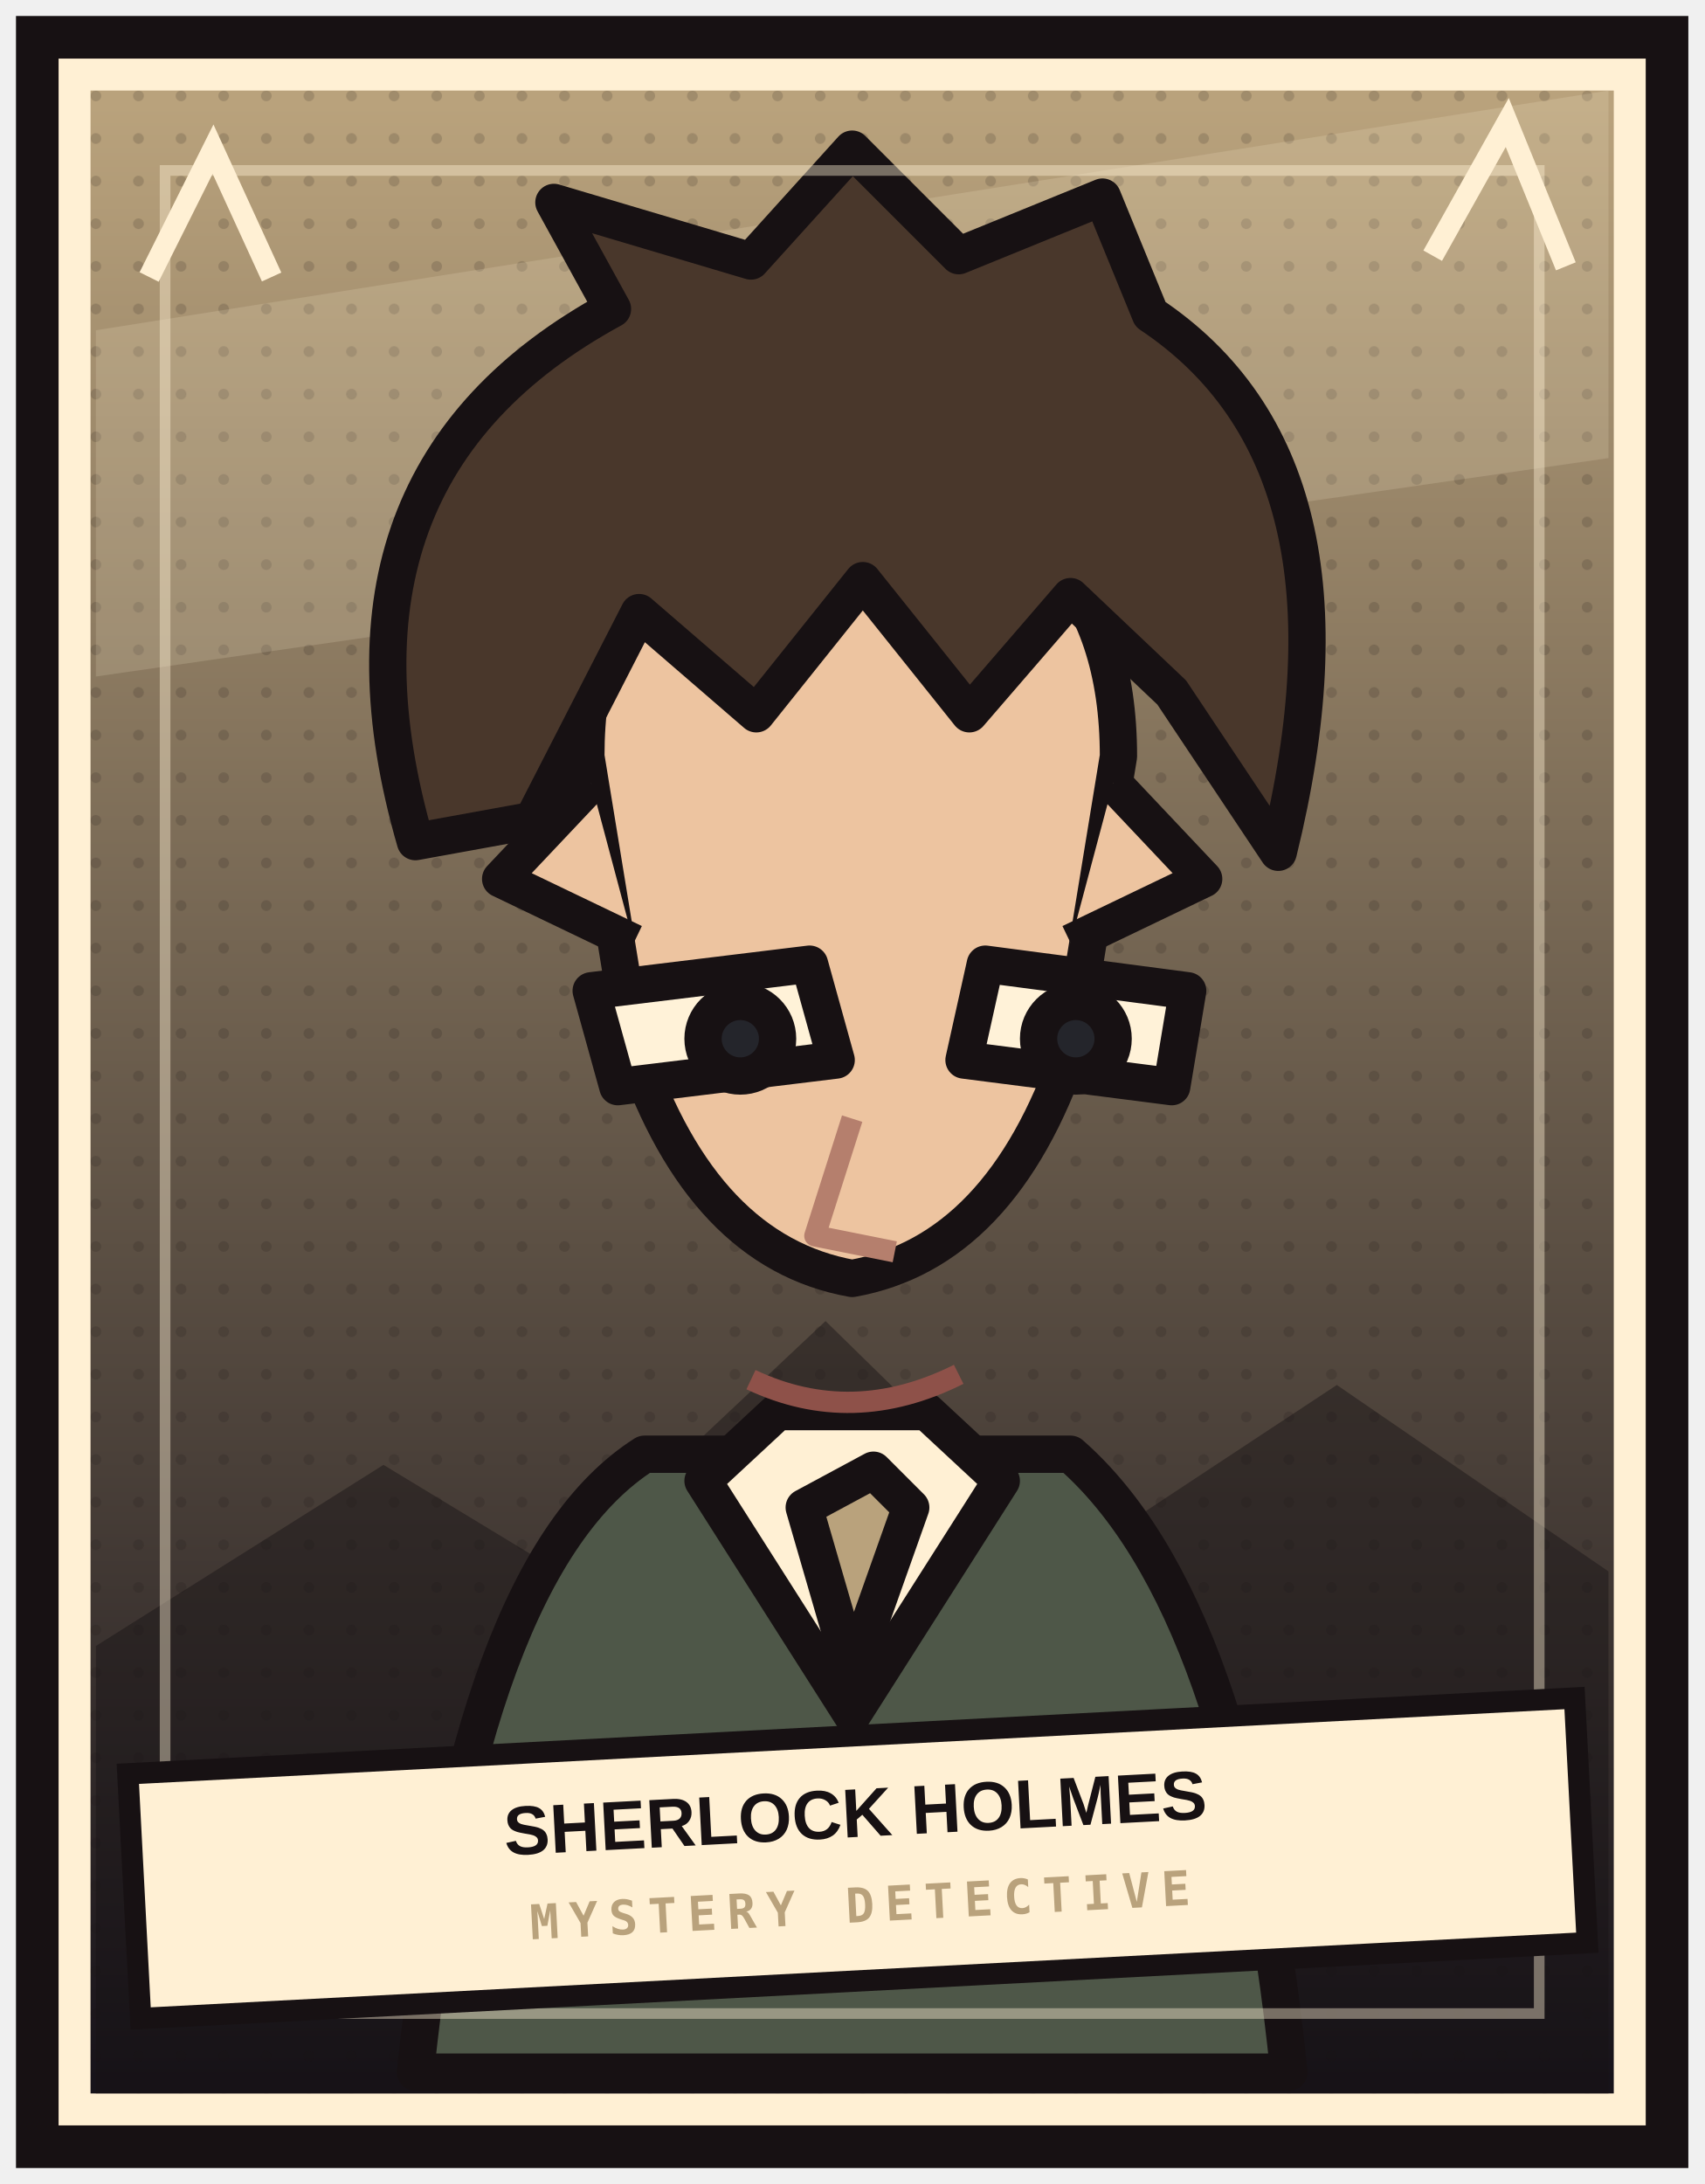
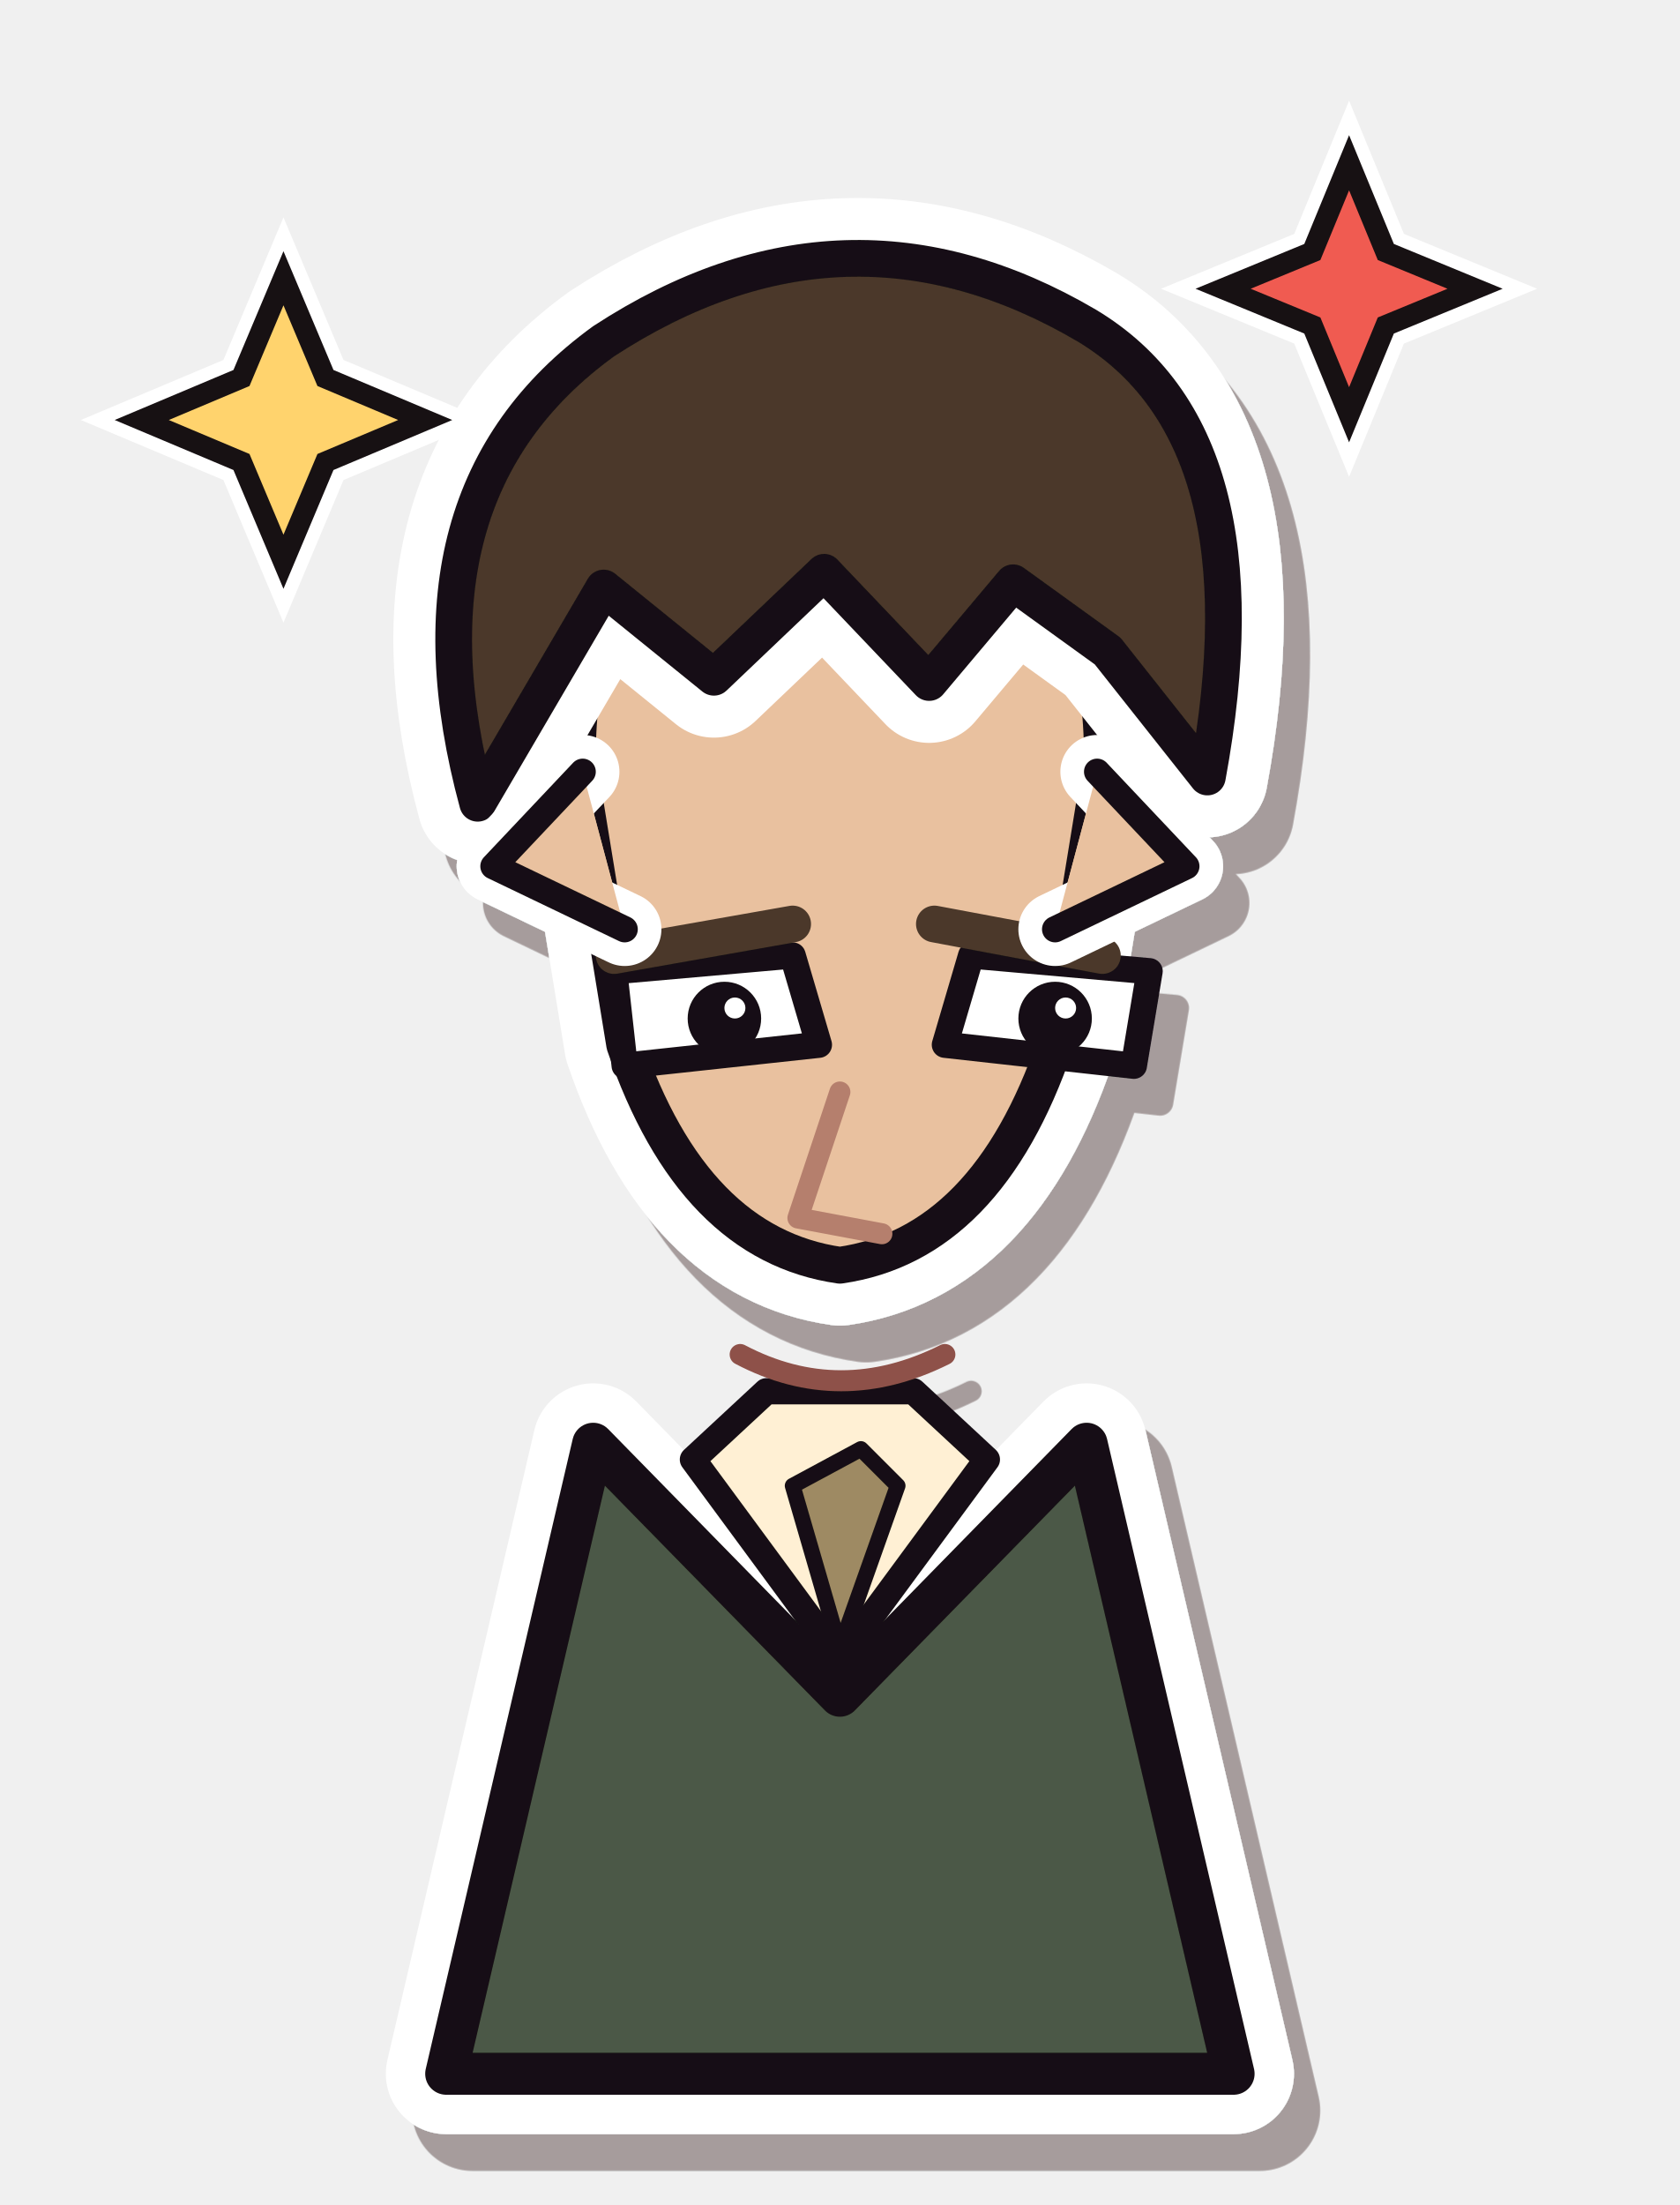
- <svg xmlns="http://www.w3.org/2000/svg" viewBox="0 0 320 410" role="img" aria-label="SHERLOCK HOLMES original anime comic portrait">
+ <svg xmlns="http://www.w3.org/2000/svg" viewBox="0 0 320 420" role="img" aria-label="SHERLOCK HOLMES cartoon sticker illustration">
  <defs>
-     <linearGradient id="bg" x2="0" y2="1">
-       <stop stop-color="#b9a27c" />
-       <stop offset="1" stop-color="#17131a" />
-     </linearGradient>
-     <pattern id="dots" width="8" height="8" patternUnits="userSpaceOnUse">
-       <circle cx="2" cy="2" r="1" fill="#171113" opacity=".16" />
-     </pattern>
+     <filter id="shadow" x="-30%" y="-20%" width="160%" height="160%">
+       <feDropShadow dx="5" dy="7" stdDeviation="0" flood-color="#171113" flood-opacity=".35" />
+     </filter>
  </defs>
-   <rect x="7" y="7" width="306" height="396" fill="#fff0d4" stroke="#171113" stroke-width="8" />
-   <rect x="17" y="17" width="286" height="376" fill="url(#bg)" />
-   <rect x="17" y="17" width="286" height="376" fill="url(#dots)" />
-   <path d="M18 62 302 17 302 86 18 127Z" fill="#fff0d4" opacity=".16" />
-   <path d="M18 309 72 275 105 295 155 248 201 293 251 260 302 295V393H18Z" fill="#171113" opacity=".45" />
-   <g stroke="#171113" stroke-width="7" stroke-linejoin="round">
-     <path d="M78 389Q88 294 121 273H201Q233 301 242 389Z" fill="#4e5748" />
-     <path d="M132 278 160 322 188 278 174 265H146Z" fill="#fff0d4" />
-     <path d="M151 283 160 314 171 283 164 276Z" fill="#b9a27c" />
-     <path d="M110 142Q110 94 160 88Q210 94 210 142L201 197Q188 235 160 240Q132 235 119 197Z" fill="#edc4a0" />
-     <path d="M78 158Q58 89 115 58L104 38 141 49 160 28 180 48 207 37 216 59Q258 87 240 160L220 130 201 112 182 134 162 109 142 134 120 115 100 154Z" fill="#49372b" />
-     <path d="M111 186 152 181 157 199 116 204Z M181 199 185 181 223 186 220 204Z" fill="#fff2d8" />
-     <circle cx="139" cy="195" r="7" fill="#24252b" />
-     <circle cx="202" cy="195" r="7" fill="#24252b" />
-     <path d="M160 210 153 232 168 235" stroke="#b57f6d" stroke-width="4" fill="none" />
-     <path d="M141 259Q160 268 180 258" stroke="#8e5149" stroke-width="4" fill="none" />
-     <path d="M111 147 94 165 119 177M209 147 226 165 201 177" fill="#edc4a0" />
+   <g filter="url(#shadow)" stroke-linejoin="round" stroke-linecap="round">
+     <path d="M113 275 160 323 207 275 235 395H85Z" fill="#4c5947" stroke="#fff" stroke-width="23" />
+     <path d="M113 275 160 323 207 275 235 395H85Z" fill="#4c5947" stroke="#171113" stroke-width="8" />
+     <path d="M132 278 160 316 188 278 174 265H146Z" fill="#fff0d4" stroke="#171113" stroke-width="5" />
+     <path d="M151 283 160 314 171 283 164 276Z" fill="#9e8a63" stroke="#171113" stroke-width="3" />
+     <path d="M110 144Q110 94 160 88Q210 94 210 144L201 199Q188 237 160 241Q132 237 119 199Z" fill="#e9c19f" stroke="#fff" stroke-width="23" />
+     <path d="M110 144Q110 94 160 88Q210 94 210 144L201 199Q188 237 160 241Q132 237 119 199Z" fill="#e9c19f" stroke="#171113" stroke-width="7" />
+     <path d="M117 185 151 182 156 199 119 203Z M180 199 185 182 219 185 216 203Z" fill="#fff" stroke="#171113" stroke-width="5" />
+     <circle cx="138" cy="194" r="7" fill="#171113" />
+     <circle cx="201" cy="194" r="7" fill="#171113" />
+     <circle cx="140" cy="192" r="2" fill="#fff" />
+     <circle cx="203" cy="192" r="2" fill="#fff" />
+     <path d="M117 182 151 176M178 176 210 182" fill="none" stroke="#4b392b" stroke-width="7" />
+     <path d="M160 208 152 232 168 235" fill="none" stroke="#b57f6d" stroke-width="4" />
+     <path d="M141 258Q160 268 180 258" fill="none" stroke="#8e5149" stroke-width="4" />
+     <path d="M91 153Q75 94 115 65Q161 35 207 62Q242 83 230 148L211 124 193 111 177 130 157 109 136 129 115 112Z" fill="#4b392b" stroke="#fff" stroke-width="23" />
+     <path d="M91 153Q75 94 115 65Q161 35 207 62Q242 83 230 148L211 124 193 111 177 130 157 109 136 129 115 112Z" fill="#4b392b" stroke="#171113" stroke-width="7" />
+     <path d="M111 147 94 165 119 177M209 147 226 165 201 177" fill="#e9c19f" stroke="#fff" stroke-width="14" />
+     <path d="M111 147 94 165 119 177M209 147 226 165 201 177" fill="#e9c19f" stroke="#171113" stroke-width="5" />
  </g>
-   <path d="M31 32H289V378H31Z" fill="none" stroke="#fff0d4" stroke-width="2" opacity=".42" />
-   <g transform="translate(24 333) rotate(-3)">
-     <rect width="272" height="46" fill="#fff0d4" stroke="#171113" stroke-width="4" />
-     <text x="136" y="19" text-anchor="middle" font-family="Arial Black,Arial,sans-serif" font-size="13" font-weight="900" fill="#171113">SHERLOCK HOLMES</text>
-     <text x="136" y="35" text-anchor="middle" font-family="monospace" font-size="9" font-weight="900" letter-spacing="2" fill="#b9a27c">MYSTERY DETECTIVE</text>
-   </g>
-   <path d="M28 52 40 28 51 52M269 48 283 23 294 50" stroke="#fff0d4" stroke-width="4" fill="none" />
+   <path d="M46 72 54 53 62 72 81 80 62 88 54 107 46 88 27 80Z" fill="#ffd36d" stroke="#fff" stroke-width="9" />
+   <path d="M46 72 54 53 62 72 81 80 62 88 54 107 46 88 27 80Z" fill="#ffd36d" stroke="#171113" stroke-width="4" />
+   <path d="M250 48 257 31 264 48 281 55 264 62 257 79 250 62 233 55Z" fill="#f05b51" stroke="#fff" stroke-width="9" />
+   <path d="M250 48 257 31 264 48 281 55 264 62 257 79 250 62 233 55Z" fill="#f05b51" stroke="#171113" stroke-width="4" />
</svg>
